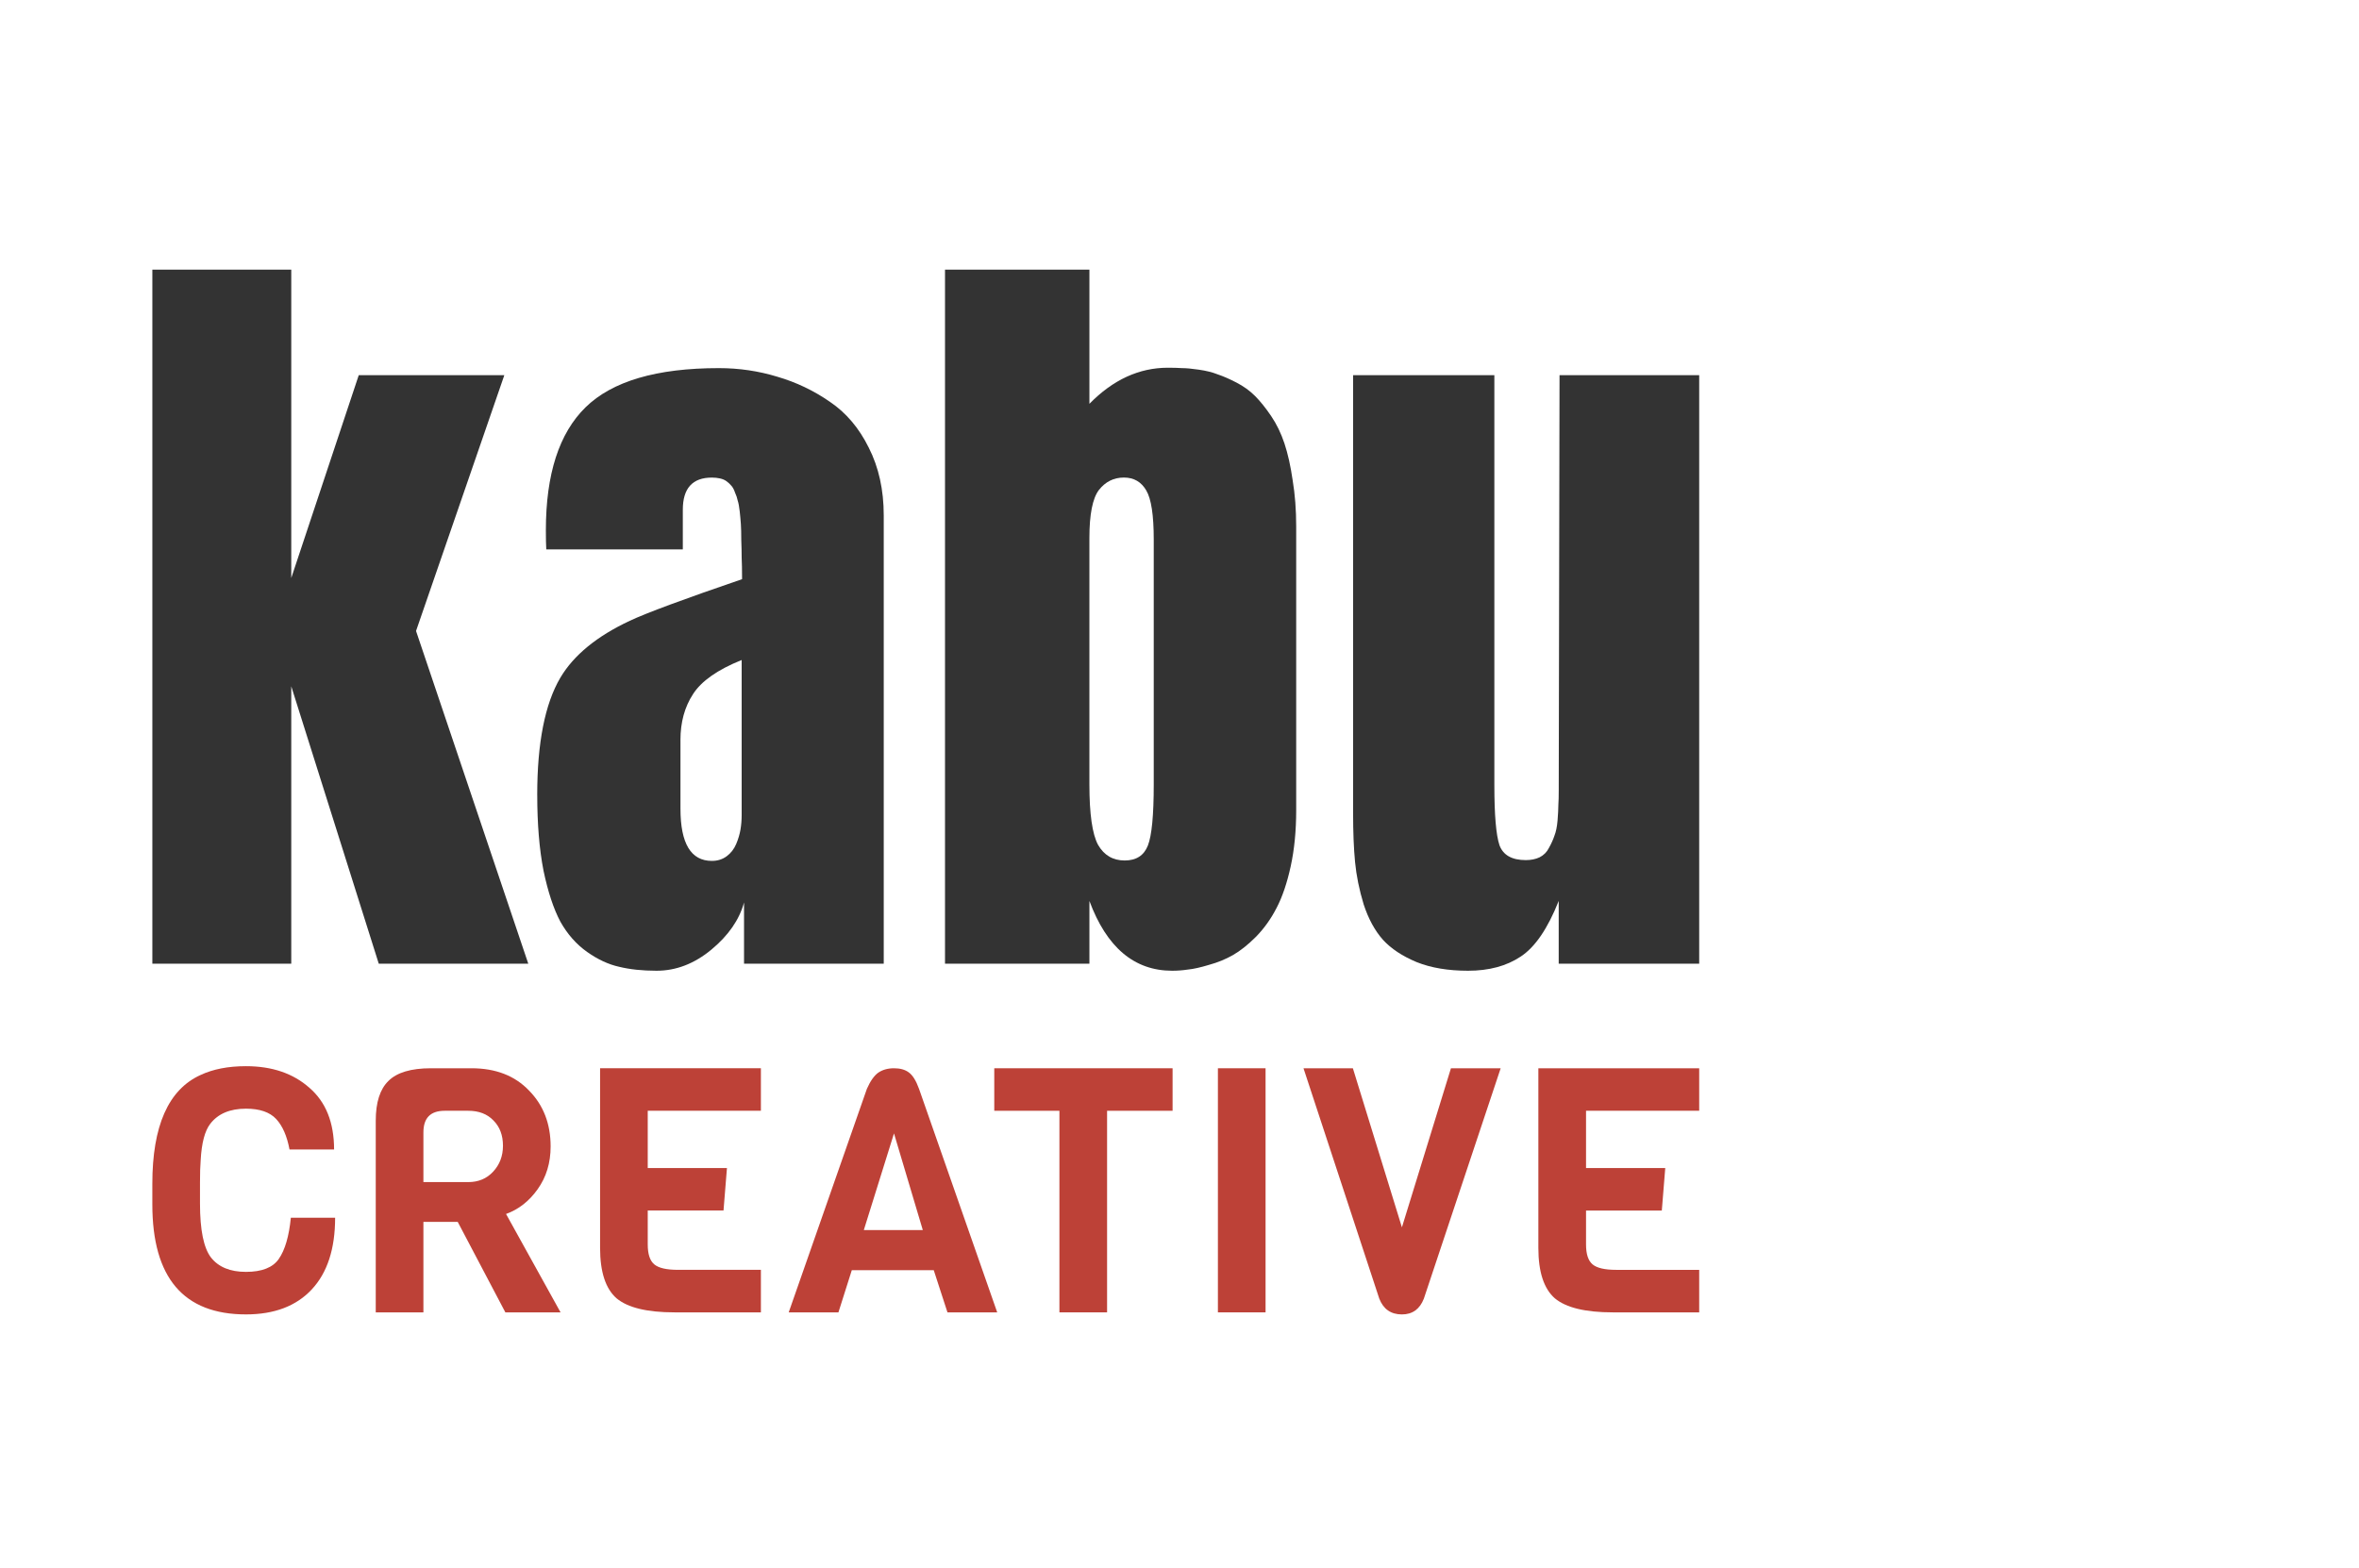
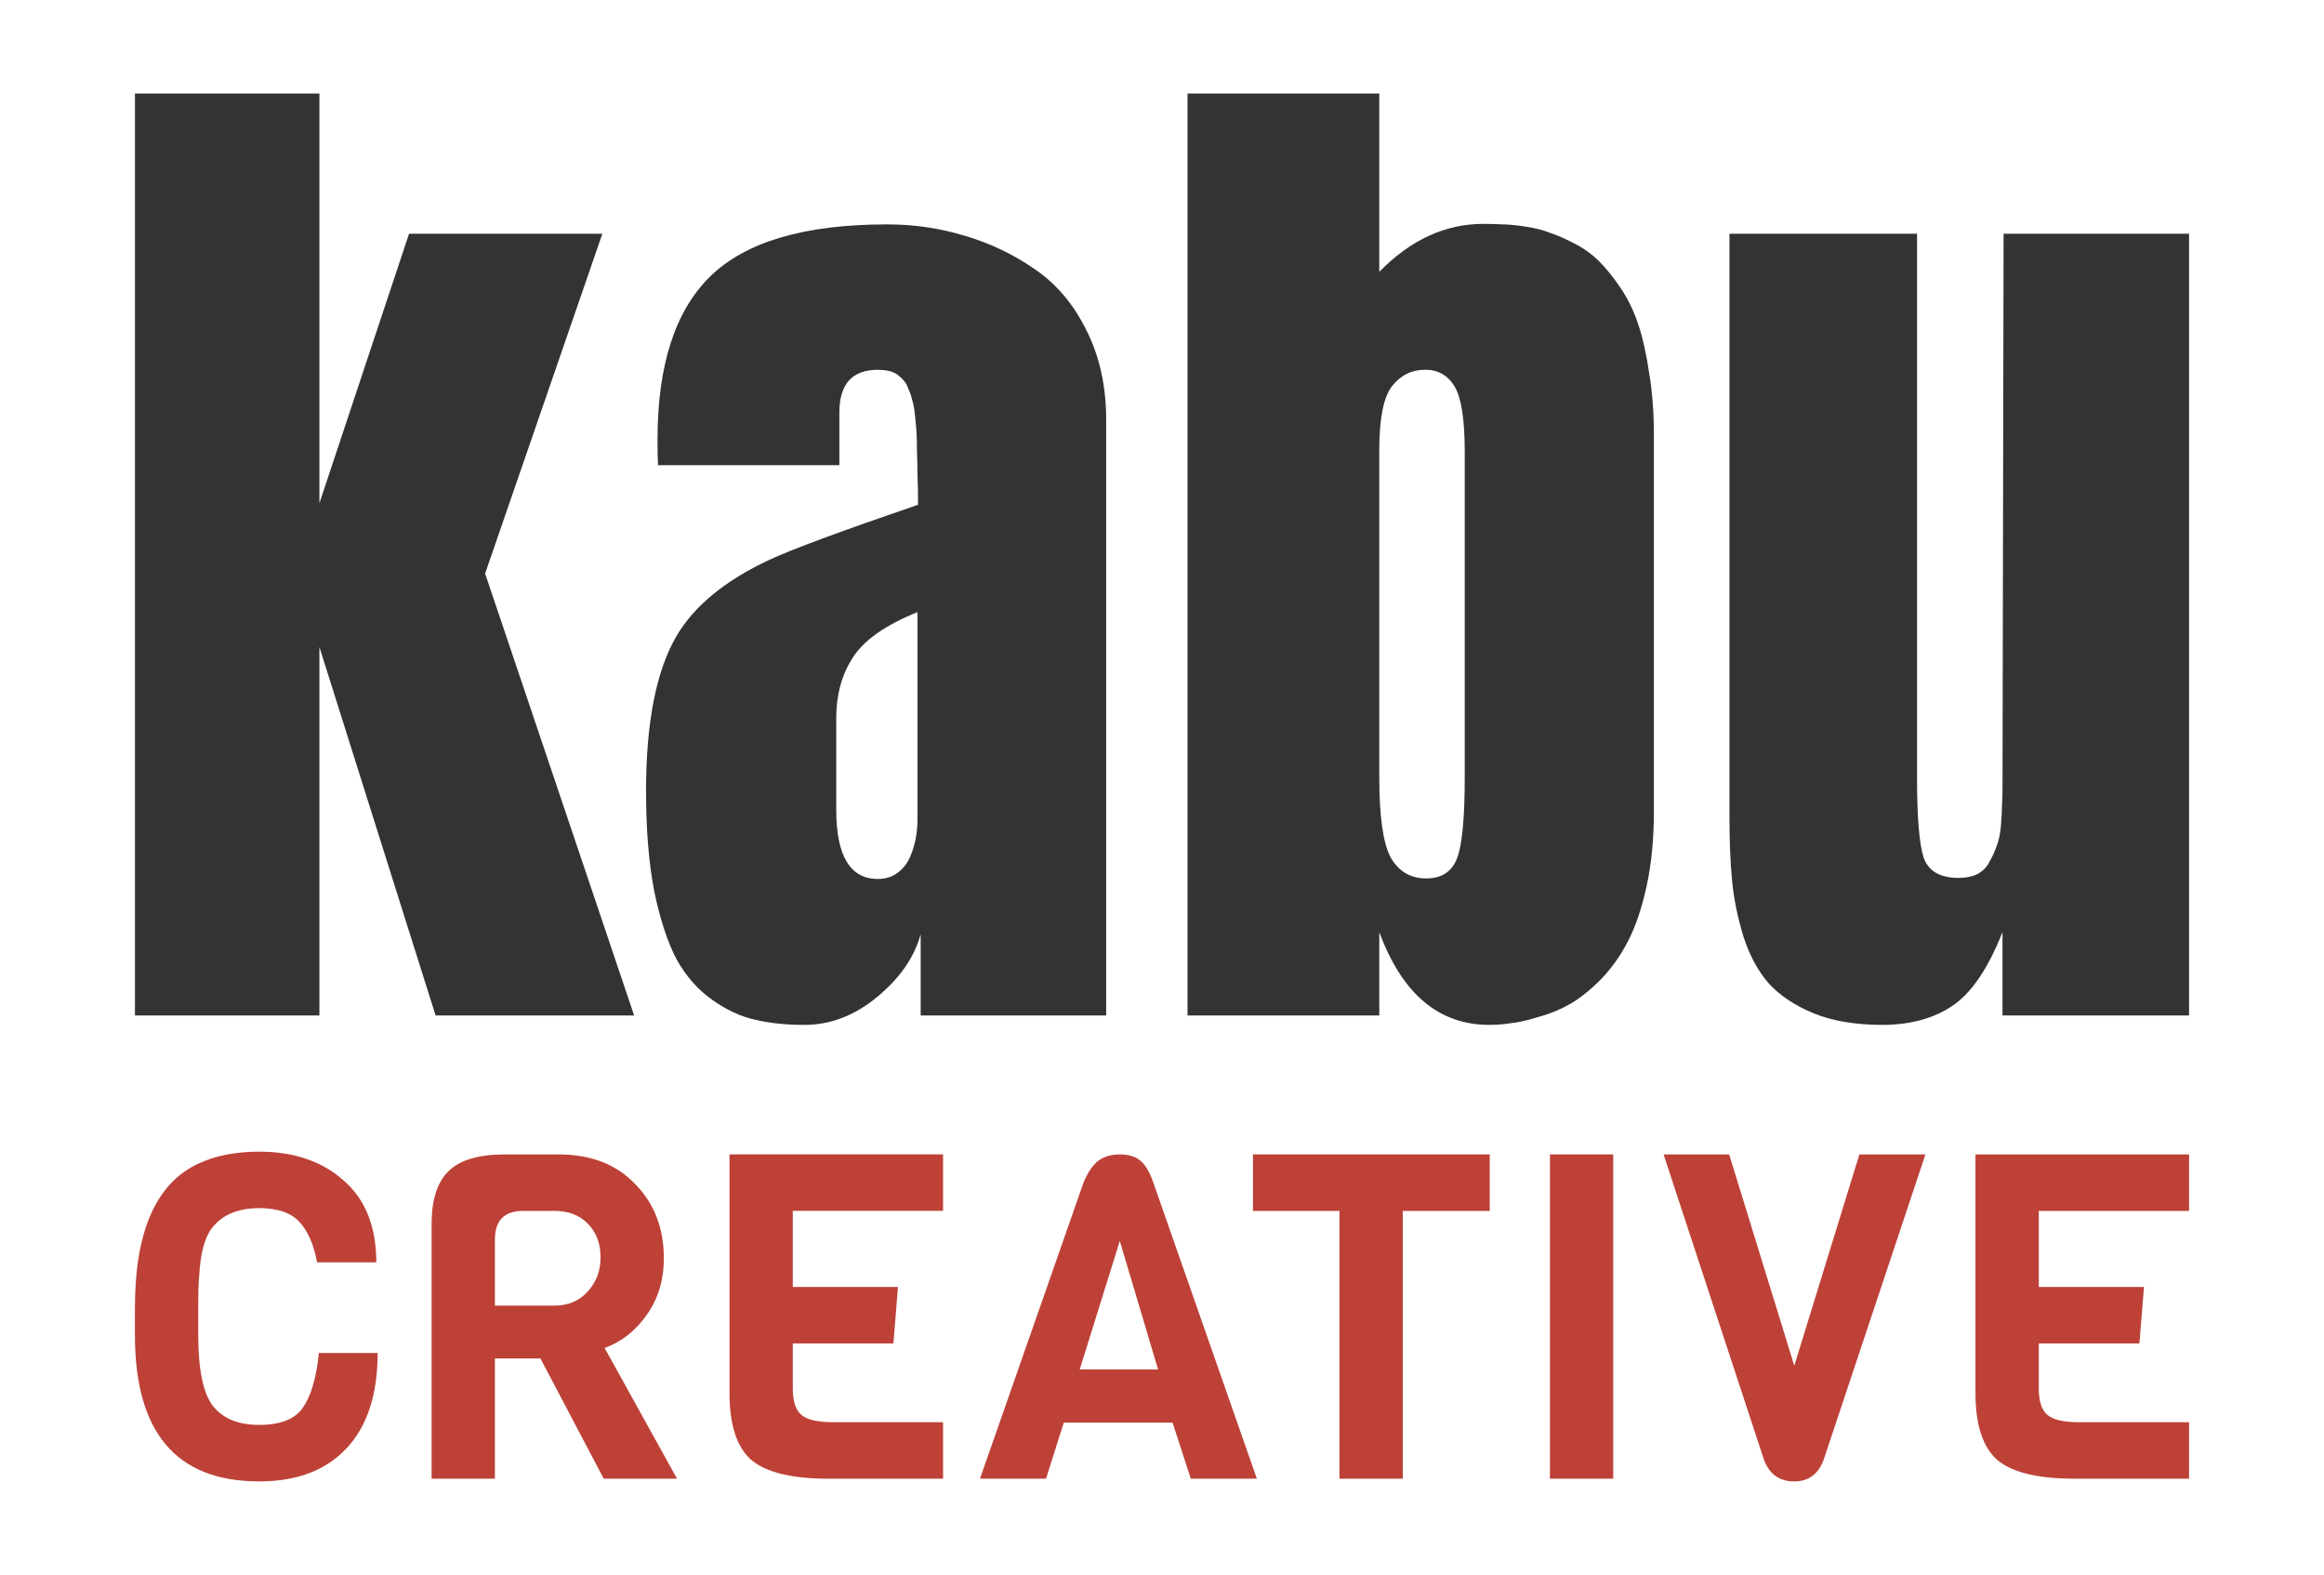
- <svg xmlns="http://www.w3.org/2000/svg" width="305" height="202.664" id="svg3225" version="1.1">
+ <svg xmlns="http://www.w3.org/2000/svg" width="226.274" height="153.319" id="svg3225" version="1.1">
  <defs id="defs3227" />
-   <g id="layer1" transform="translate(3.6666928e-7,-799.0304)">
-     <g transform="matrix(2.222166,0,0,2.222166,61.91912,-955.9747)" id="g3189">
-       <g id="g3193" transform="translate(-44,-146.1004)">
-         <g transform="translate(0,1.816446)" id="g3195">
-           <g id="g3197" style="font-style:normal;font-variant:normal;font-weight:normal;font-stretch:normal;font-size:46.758px;line-height:125%;font-family:'Helvetica Neue LT Std';-inkscape-font-specification:'Helvetica Neue LT Std';text-align:justify;letter-spacing:0px;word-spacing:0px;writing-mode:lr-tb;text-anchor:start;fill:#333333;fill-opacity:1;stroke:none">
-             <path id="path3199" style="font-family:Anton;-inkscape-font-specification:Anton;fill:#333333;fill-opacity:1" d="m 25,990.135 v -40.388 h 8.082 v 17.945 l 3.927,-11.804 h 8.47 l -5.137,14.886 6.53,19.361 h -8.699 l -5.091,-16.142 v 16.142 h -8.082" />
-             <path id="path3201" style="font-family:Anton;-inkscape-font-specification:Anton;fill:#333333;fill-opacity:1" d="m 47.393,980.317 c -10e-7,-3.029 0.449,-5.304 1.347,-6.826 0.776,-1.309 2.123,-2.412 4.041,-3.311 0.974,-0.457 3.151,-1.263 6.53,-2.42 -1.3e-5,-0.015 -1.3e-5,-0.038 0,-0.069 -1.3e-5,-0.487 -0.008,-0.883 -0.023,-1.187 -1.3e-5,-0.304 -0.008,-0.647 -0.023,-1.027 -1.3e-5,-0.38 -0.008,-0.685 -0.023,-0.913 -0.015,-0.228 -0.038,-0.479 -0.068,-0.753 -0.03,-0.274 -0.069,-0.479 -0.114,-0.616 -0.03,-0.152 -0.084,-0.312 -0.16,-0.479 -0.061,-0.183 -0.137,-0.32 -0.228,-0.411 -0.076,-0.091 -0.167,-0.175 -0.274,-0.251 -0.107,-0.076 -0.236,-0.129 -0.388,-0.16 -0.137,-0.03 -0.289,-0.046 -0.457,-0.046 -1.126,3e-5 -1.69,0.624 -1.689,1.872 v 2.306 h -7.945 c -0.015,-0.259 -0.023,-0.632 -0.023,-1.119 -10e-7,-3.257 0.769,-5.639 2.306,-7.146 1.553,-1.522 4.14,-2.283 7.763,-2.283 1.172,4e-5 2.306,0.167 3.402,0.502 1.096,0.32 2.116,0.807 3.059,1.461 0.944,0.639 1.697,1.53 2.26,2.671 0.578,1.142 0.868,2.451 0.868,3.927 v 26.096 h -8.128 v -3.562 c -0.274,1.005 -0.906,1.918 -1.895,2.74 -0.989,0.822 -2.055,1.233 -3.196,1.233 -0.822,0 -1.545,-0.076 -2.169,-0.228 -0.624,-0.137 -1.248,-0.426 -1.872,-0.868 -0.624,-0.441 -1.142,-1.027 -1.553,-1.758 -0.396,-0.746 -0.723,-1.735 -0.982,-2.968 -0.244,-1.248 -0.365,-2.717 -0.365,-4.406 m 8.333,-3.196 c -9e-6,10e-6 -9e-6,1.332 0,3.995 -9e-6,2.024 0.609,3.037 1.826,3.037 0.335,10e-6 0.624,-0.091 0.868,-0.274 0.244,-0.183 0.426,-0.419 0.548,-0.708 0.122,-0.289 0.205,-0.571 0.251,-0.845 0.046,-0.274 0.068,-0.556 0.068,-0.845 v -9.018 c -1.4,0.563 -2.344,1.225 -2.831,1.986 -0.487,0.746 -0.731,1.636 -0.731,2.671" />
-             <path id="path3203" style="font-family:Anton;-inkscape-font-specification:Anton;fill:#333333;fill-opacity:1" d="m 79.521,986.482 c -1e-5,0 -1e-5,1.218 0,3.653 h -8.402 v -40.388 h 8.402 v 7.808 c 1.37,-1.4 2.892,-2.1 4.566,-2.1 0.32,3e-5 0.594,0.008 0.822,0.023 0.244,4e-5 0.571,0.03 0.982,0.091 0.426,0.061 0.791,0.152 1.096,0.274 0.32,0.107 0.685,0.266 1.096,0.479 0.411,0.213 0.769,0.472 1.073,0.776 0.304,0.304 0.616,0.693 0.936,1.164 0.32,0.472 0.578,1.005 0.776,1.598 0.198,0.594 0.358,1.309 0.479,2.146 0.137,0.822 0.205,1.72 0.205,2.694 v 16.507 c -2.2e-5,1.202 -0.107,2.291 -0.32,3.265 -0.213,0.974 -0.487,1.781 -0.822,2.42 -0.32,0.624 -0.715,1.18 -1.187,1.667 -0.472,0.472 -0.921,0.83 -1.347,1.073 -0.426,0.244 -0.89,0.434 -1.393,0.571 -0.502,0.152 -0.913,0.244 -1.233,0.274 -0.304,0.046 -0.609,0.069 -0.913,0.069 -2.207,0 -3.813,-1.355 -4.817,-4.064 m 0,-21.119 v 14.338 c -1e-5,1.72 0.167,2.892 0.502,3.516 0.35,0.609 0.868,0.913 1.553,0.913 0.67,10e-6 1.119,-0.289 1.347,-0.868 0.228,-0.578 0.342,-1.766 0.342,-3.562 v -14.247 c -1.4e-5,-1.415 -0.145,-2.367 -0.434,-2.854 -0.289,-0.502 -0.723,-0.753 -1.301,-0.753 -0.594,3e-5 -1.081,0.244 -1.461,0.731 -0.365,0.487 -0.548,1.416 -0.548,2.785" />
-             <path id="path3205" style="font-family:Anton;-inkscape-font-specification:Anton;fill:#333333;fill-opacity:1" d="M 106.872,955.888 H 115 v 34.247 h -8.174 v -3.653 c -0.639,1.613 -1.377,2.694 -2.215,3.242 -0.822,0.548 -1.842,0.822 -3.059,0.822 -1.157,0 -2.154,-0.167 -2.991,-0.502 -0.837,-0.35 -1.492,-0.784 -1.963,-1.301 -0.472,-0.533 -0.845,-1.218 -1.119,-2.055 -0.259,-0.852 -0.426,-1.674 -0.502,-2.466 -0.076,-0.791 -0.114,-1.735 -0.114,-2.831 v -25.502 h 8.219 v 23.858 c -1e-5,1.735 0.099,2.9 0.297,3.493 0.213,0.578 0.723,0.868 1.53,0.868 0.304,0 0.571,-0.053 0.799,-0.16 0.244,-0.122 0.426,-0.304 0.548,-0.548 0.137,-0.244 0.244,-0.479 0.32,-0.708 0.091,-0.228 0.152,-0.525 0.183,-0.89 0.03,-0.381 0.046,-0.677 0.046,-0.89 0.015,-0.213 0.023,-0.51 0.023,-0.89 -2e-5,-0.122 -2e-5,-0.213 0,-0.274 l 0.046,-23.858" />
+   <g id="layer1" transform="translate(-38.89087,-830.8502)">
+     <g transform="matrix(2.222166,0,0,2.222166,94.25166,-949.9143)" id="g15">
+       <g id="g14" transform="translate(-44,-146.1004)">
+         <g transform="translate(0,1.816446)" id="g13">
+           <g id="g4" style="font-style:normal;font-variant:normal;font-weight:normal;font-stretch:normal;font-size:46.758px;line-height:125%;font-family:'Helvetica Neue LT Std';-inkscape-font-specification:'Helvetica Neue LT Std';text-align:justify;letter-spacing:0px;word-spacing:0px;writing-mode:lr-tb;text-anchor:start;fill:#333333;fill-opacity:1;stroke:none">
+             <path id="path1" style="font-family:Anton;-inkscape-font-specification:Anton;fill:#333333;fill-opacity:1" d="m 25,990.135 v -40.388 h 8.082 v 17.945 l 3.927,-11.804 h 8.47 l -5.137,14.886 6.53,19.361 h -8.699 l -5.091,-16.142 v 16.142 h -8.082" />
+             <path id="path2" style="font-family:Anton;-inkscape-font-specification:Anton;fill:#333333;fill-opacity:1" d="m 47.393,980.317 c -10e-7,-3.029 0.449,-5.304 1.347,-6.826 0.776,-1.309 2.123,-2.412 4.041,-3.311 0.974,-0.457 3.151,-1.263 6.53,-2.42 -1.3e-5,-0.015 -1.3e-5,-0.038 0,-0.069 -1.3e-5,-0.487 -0.008,-0.883 -0.023,-1.187 -1.3e-5,-0.304 -0.008,-0.647 -0.023,-1.027 -1.3e-5,-0.38 -0.008,-0.685 -0.023,-0.913 -0.015,-0.228 -0.038,-0.479 -0.068,-0.753 -0.03,-0.274 -0.069,-0.479 -0.114,-0.616 -0.03,-0.152 -0.084,-0.312 -0.16,-0.479 -0.061,-0.183 -0.137,-0.32 -0.228,-0.411 -0.076,-0.091 -0.167,-0.175 -0.274,-0.251 -0.107,-0.076 -0.236,-0.129 -0.388,-0.16 -0.137,-0.03 -0.289,-0.046 -0.457,-0.046 -1.126,3e-5 -1.69,0.624 -1.689,1.872 v 2.306 h -7.945 c -0.015,-0.259 -0.023,-0.632 -0.023,-1.119 -10e-7,-3.257 0.769,-5.639 2.306,-7.146 1.553,-1.522 4.14,-2.283 7.763,-2.283 1.172,4e-5 2.306,0.167 3.402,0.502 1.096,0.32 2.116,0.807 3.059,1.461 0.944,0.639 1.697,1.53 2.26,2.671 0.578,1.142 0.868,2.451 0.868,3.927 v 26.096 h -8.128 v -3.562 c -0.274,1.005 -0.906,1.918 -1.895,2.74 -0.989,0.822 -2.055,1.233 -3.196,1.233 -0.822,0 -1.545,-0.076 -2.169,-0.228 -0.624,-0.137 -1.248,-0.426 -1.872,-0.868 -0.624,-0.441 -1.142,-1.027 -1.553,-1.758 -0.396,-0.746 -0.723,-1.735 -0.982,-2.968 -0.244,-1.248 -0.365,-2.717 -0.365,-4.406 m 8.333,-3.196 c -9e-6,10e-6 -9e-6,1.332 0,3.995 -9e-6,2.024 0.609,3.037 1.826,3.037 0.335,10e-6 0.624,-0.091 0.868,-0.274 0.244,-0.183 0.426,-0.419 0.548,-0.708 0.122,-0.289 0.205,-0.571 0.251,-0.845 0.046,-0.274 0.068,-0.556 0.068,-0.845 v -9.018 c -1.4,0.563 -2.344,1.225 -2.831,1.986 -0.487,0.746 -0.731,1.636 -0.731,2.671" />
+             <path id="path3" style="font-family:Anton;-inkscape-font-specification:Anton;fill:#333333;fill-opacity:1" d="m 79.521,986.482 c -1e-5,0 -1e-5,1.218 0,3.653 h -8.402 v -40.388 h 8.402 v 7.808 c 1.37,-1.4 2.892,-2.1 4.566,-2.1 0.32,3e-5 0.594,0.008 0.822,0.023 0.244,4e-5 0.571,0.03 0.982,0.091 0.426,0.061 0.791,0.152 1.096,0.274 0.32,0.107 0.685,0.266 1.096,0.479 0.411,0.213 0.769,0.472 1.073,0.776 0.304,0.304 0.616,0.693 0.936,1.164 0.32,0.472 0.578,1.005 0.776,1.598 0.198,0.594 0.358,1.309 0.479,2.146 0.137,0.822 0.205,1.72 0.205,2.694 v 16.507 c -2.2e-5,1.202 -0.107,2.291 -0.32,3.265 -0.213,0.974 -0.487,1.781 -0.822,2.42 -0.32,0.624 -0.715,1.18 -1.187,1.667 -0.472,0.472 -0.921,0.83 -1.347,1.073 -0.426,0.244 -0.89,0.434 -1.393,0.571 -0.502,0.152 -0.913,0.244 -1.233,0.274 -0.304,0.046 -0.609,0.069 -0.913,0.069 -2.207,0 -3.813,-1.355 -4.817,-4.064 m 0,-21.119 v 14.338 c -1e-5,1.72 0.167,2.892 0.502,3.516 0.35,0.609 0.868,0.913 1.553,0.913 0.67,10e-6 1.119,-0.289 1.347,-0.868 0.228,-0.578 0.342,-1.766 0.342,-3.562 v -14.247 c -1.4e-5,-1.415 -0.145,-2.367 -0.434,-2.854 -0.289,-0.502 -0.723,-0.753 -1.301,-0.753 -0.594,3e-5 -1.081,0.244 -1.461,0.731 -0.365,0.487 -0.548,1.416 -0.548,2.785" />
+             <path id="path4" style="font-family:Anton;-inkscape-font-specification:Anton;fill:#333333;fill-opacity:1" d="M 106.872,955.888 H 115 v 34.247 h -8.174 v -3.653 c -0.639,1.613 -1.377,2.694 -2.215,3.242 -0.822,0.548 -1.842,0.822 -3.059,0.822 -1.157,0 -2.154,-0.167 -2.991,-0.502 -0.837,-0.35 -1.492,-0.784 -1.963,-1.301 -0.472,-0.533 -0.845,-1.218 -1.119,-2.055 -0.259,-0.852 -0.426,-1.674 -0.502,-2.466 -0.076,-0.791 -0.114,-1.735 -0.114,-2.831 v -25.502 h 8.219 v 23.858 c -1e-5,1.735 0.099,2.9 0.297,3.493 0.213,0.578 0.723,0.868 1.53,0.868 0.304,0 0.571,-0.053 0.799,-0.16 0.244,-0.122 0.426,-0.304 0.548,-0.548 0.137,-0.244 0.244,-0.479 0.32,-0.708 0.091,-0.228 0.152,-0.525 0.183,-0.89 0.03,-0.381 0.046,-0.677 0.046,-0.89 0.015,-0.213 0.023,-0.51 0.023,-0.89 -2e-5,-0.122 -2e-5,-0.213 0,-0.274 l 0.046,-23.858" />
          </g>
-           <g id="g3207" style="font-style:normal;font-variant:normal;font-weight:normal;font-stretch:normal;font-size:19.951px;line-height:125%;font-family:'Helvetica Neue LT Std';-inkscape-font-specification:'Helvetica Neue LT Std';text-align:justify;letter-spacing:0px;word-spacing:0px;writing-mode:lr-tb;text-anchor:start;fill:#bd4137;fill-opacity:1;stroke:none">
-             <path id="path3209" style="font-family:Viga;-inkscape-font-specification:Viga;fill:#bd4137" d="m 33.06,1004.919 h 2.574 c -1.2e-5,1.809 -0.452,3.199 -1.357,4.17 -0.904,0.971 -2.181,1.456 -3.831,1.456 -3.631,0 -5.447,-2.135 -5.447,-6.404 v -1.197 c -10e-7,-3.365 0.931,-5.473 2.793,-6.325 0.732,-0.346 1.616,-0.519 2.654,-0.519 1.516,1e-5 2.747,0.419 3.691,1.257 0.958,0.825 1.436,2.022 1.437,3.591 h -2.594 c -0.146,-0.785 -0.406,-1.377 -0.778,-1.776 -0.372,-0.399 -0.958,-0.599 -1.756,-0.599 -0.931,1e-5 -1.623,0.293 -2.075,0.878 -0.319,0.412 -0.505,1.117 -0.559,2.115 -0.027,0.319 -0.04,0.751 -0.04,1.297 v 1.237 c -4e-6,1.53 0.213,2.574 0.638,3.132 0.439,0.559 1.117,0.838 2.035,0.838 0.931,0 1.57,-0.253 1.915,-0.758 0.359,-0.519 0.592,-1.317 0.698,-2.394" />
-             <path id="path3211" style="font-family:Viga;-inkscape-font-specification:Viga;fill:#bd4137" d="m 48.751,1010.426 h -3.212 l -2.773,-5.267 h -1.995 v 5.267 h -2.773 v -11.153 c -2e-6,-1.064 0.246,-1.836 0.738,-2.314 0.492,-0.492 1.317,-0.738 2.474,-0.738 h 2.354 c 1.41,10e-6 2.527,0.432 3.352,1.297 0.838,0.851 1.257,1.935 1.257,3.252 -1.2e-5,0.958 -0.253,1.789 -0.758,2.494 -0.492,0.692 -1.104,1.171 -1.836,1.437 l 3.172,5.726 m -5.367,-7.582 c 0.585,0 1.064,-0.2 1.437,-0.599 0.386,-0.412 0.579,-0.918 0.579,-1.516 -9e-6,-0.612 -0.186,-1.104 -0.559,-1.476 -0.359,-0.372 -0.845,-0.559 -1.456,-0.559 h -1.377 c -0.825,10e-6 -1.237,0.419 -1.237,1.257 v 2.893 h 2.614" />
-             <path id="path3213" style="font-family:Viga;-inkscape-font-specification:Viga;fill:#bd4137" d="m 60.408,1010.426 h -5.028 c -1.596,0 -2.72,-0.273 -3.372,-0.818 -0.638,-0.559 -0.958,-1.536 -0.958,-2.933 v -10.455 h 9.357 v 2.474 h -6.584 v 3.332 h 4.609 l -0.2,2.474 h -4.409 v 1.975 c -4e-6,0.559 0.126,0.944 0.379,1.157 0.253,0.213 0.712,0.319 1.377,0.319 h 4.828 v 2.474" />
-             <path id="path3215" style="font-family:Viga;-inkscape-font-specification:Viga;fill:#bd4137" d="m 74.155,1010.426 h -2.893 l -0.798,-2.454 h -4.768 l -0.778,2.454 h -2.893 l 4.549,-13.008 c 0.2,-0.452 0.419,-0.765 0.658,-0.938 0.253,-0.173 0.559,-0.259 0.918,-0.259 0.359,10e-6 0.645,0.08 0.858,0.239 0.226,0.16 0.426,0.479 0.599,0.958 l 4.549,13.008 m -4.329,-4.788 -1.676,-5.626 -1.756,5.626 h 3.432" />
-             <path id="path3217" style="font-family:Viga;-inkscape-font-specification:Viga;fill:#bd4137" d="M 84.359,998.695 H 80.549 v 11.731 h -2.773 v -11.731 h -3.791 v -2.474 h 10.375 v 2.474" />
-             <path id="path3219" style="font-family:Viga;-inkscape-font-specification:Viga;fill:#bd4137" d="M 89.77,1010.426 H 86.997 v -14.205 h 2.773 v 14.205" />
-             <path id="path3221" style="font-family:Viga;-inkscape-font-specification:Viga;fill:#bd4137" d="m 103.449,996.221 -4.469,13.407 c -0.239,0.612 -0.665,0.918 -1.277,0.918 -0.638,0 -1.077,-0.306 -1.317,-0.918 l -4.409,-13.407 h 2.873 l 2.853,9.257 2.853,-9.257 h 2.893" />
-             <path id="path3223" style="font-family:Viga;-inkscape-font-specification:Viga;fill:#bd4137" d="m 115,1010.426 h -5.028 c -1.596,0 -2.72,-0.273 -3.372,-0.818 -0.638,-0.559 -0.958,-1.536 -0.958,-2.933 V 996.221 H 115 v 2.474 h -6.584 v 3.332 h 4.609 l -0.2,2.474 h -4.409 v 1.975 c 0,0.559 0.126,0.944 0.379,1.157 0.253,0.213 0.712,0.319 1.377,0.319 H 115 v 2.474" />
+           <g id="g12" style="font-style:normal;font-variant:normal;font-weight:normal;font-stretch:normal;font-size:19.951px;line-height:125%;font-family:'Helvetica Neue LT Std';-inkscape-font-specification:'Helvetica Neue LT Std';text-align:justify;letter-spacing:0px;word-spacing:0px;writing-mode:lr-tb;text-anchor:start;fill:#bd4137;fill-opacity:1;stroke:none">
+             <path id="path5" style="font-family:Viga;-inkscape-font-specification:Viga;fill:#bd4137" d="m 33.06,1004.919 h 2.574 c -1.2e-5,1.809 -0.452,3.199 -1.357,4.17 -0.904,0.971 -2.181,1.456 -3.831,1.456 -3.631,0 -5.447,-2.135 -5.447,-6.404 v -1.197 c -10e-7,-3.365 0.931,-5.473 2.793,-6.325 0.732,-0.346 1.616,-0.519 2.654,-0.519 1.516,1e-5 2.747,0.419 3.691,1.257 0.958,0.825 1.436,2.022 1.437,3.591 h -2.594 c -0.146,-0.785 -0.406,-1.377 -0.778,-1.776 -0.372,-0.399 -0.958,-0.599 -1.756,-0.599 -0.931,1e-5 -1.623,0.293 -2.075,0.878 -0.319,0.412 -0.505,1.117 -0.559,2.115 -0.027,0.319 -0.04,0.751 -0.04,1.297 v 1.237 c -4e-6,1.53 0.213,2.574 0.638,3.132 0.439,0.559 1.117,0.838 2.035,0.838 0.931,0 1.57,-0.253 1.915,-0.758 0.359,-0.519 0.592,-1.317 0.698,-2.394" />
+             <path id="path6" style="font-family:Viga;-inkscape-font-specification:Viga;fill:#bd4137" d="m 48.751,1010.426 h -3.212 l -2.773,-5.267 h -1.995 v 5.267 h -2.773 v -11.153 c -2e-6,-1.064 0.246,-1.836 0.738,-2.314 0.492,-0.492 1.317,-0.738 2.474,-0.738 h 2.354 c 1.41,10e-6 2.527,0.432 3.352,1.297 0.838,0.851 1.257,1.935 1.257,3.252 -1.2e-5,0.958 -0.253,1.789 -0.758,2.494 -0.492,0.692 -1.104,1.171 -1.836,1.437 l 3.172,5.726 m -5.367,-7.582 c 0.585,0 1.064,-0.2 1.437,-0.599 0.386,-0.412 0.579,-0.918 0.579,-1.516 -9e-6,-0.612 -0.186,-1.104 -0.559,-1.476 -0.359,-0.372 -0.845,-0.559 -1.456,-0.559 h -1.377 c -0.825,10e-6 -1.237,0.419 -1.237,1.257 v 2.893 h 2.614" />
+             <path id="path7" style="font-family:Viga;-inkscape-font-specification:Viga;fill:#bd4137" d="m 60.408,1010.426 h -5.028 c -1.596,0 -2.72,-0.273 -3.372,-0.818 -0.638,-0.559 -0.958,-1.536 -0.958,-2.933 v -10.455 h 9.357 v 2.474 h -6.584 v 3.332 h 4.609 l -0.2,2.474 h -4.409 v 1.975 c -4e-6,0.559 0.126,0.944 0.379,1.157 0.253,0.213 0.712,0.319 1.377,0.319 h 4.828 v 2.474" />
+             <path id="path8" style="font-family:Viga;-inkscape-font-specification:Viga;fill:#bd4137" d="m 74.155,1010.426 h -2.893 l -0.798,-2.454 h -4.768 l -0.778,2.454 h -2.893 l 4.549,-13.008 c 0.2,-0.452 0.419,-0.765 0.658,-0.938 0.253,-0.173 0.559,-0.259 0.918,-0.259 0.359,10e-6 0.645,0.08 0.858,0.239 0.226,0.16 0.426,0.479 0.599,0.958 l 4.549,13.008 m -4.329,-4.788 -1.676,-5.626 -1.756,5.626 h 3.432" />
+             <path id="path9" style="font-family:Viga;-inkscape-font-specification:Viga;fill:#bd4137" d="M 84.359,998.695 H 80.549 v 11.731 h -2.773 v -11.731 h -3.791 v -2.474 h 10.375 v 2.474" />
+             <path id="path10" style="font-family:Viga;-inkscape-font-specification:Viga;fill:#bd4137" d="M 89.77,1010.426 H 86.997 v -14.205 h 2.773 v 14.205" />
+             <path id="path11" style="font-family:Viga;-inkscape-font-specification:Viga;fill:#bd4137" d="m 103.449,996.221 -4.469,13.407 c -0.239,0.612 -0.665,0.918 -1.277,0.918 -0.638,0 -1.077,-0.306 -1.317,-0.918 l -4.409,-13.407 h 2.873 l 2.853,9.257 2.853,-9.257 h 2.893" />
+             <path id="path12" style="font-family:Viga;-inkscape-font-specification:Viga;fill:#bd4137" d="m 115,1010.426 h -5.028 c -1.596,0 -2.72,-0.273 -3.372,-0.818 -0.638,-0.559 -0.958,-1.536 -0.958,-2.933 V 996.221 H 115 v 2.474 h -6.584 v 3.332 h 4.609 l -0.2,2.474 h -4.409 v 1.975 c 0,0.559 0.126,0.944 0.379,1.157 0.253,0.213 0.712,0.319 1.377,0.319 H 115 v 2.474" />
          </g>
        </g>
      </g>
    </g>
  </g>
</svg>
